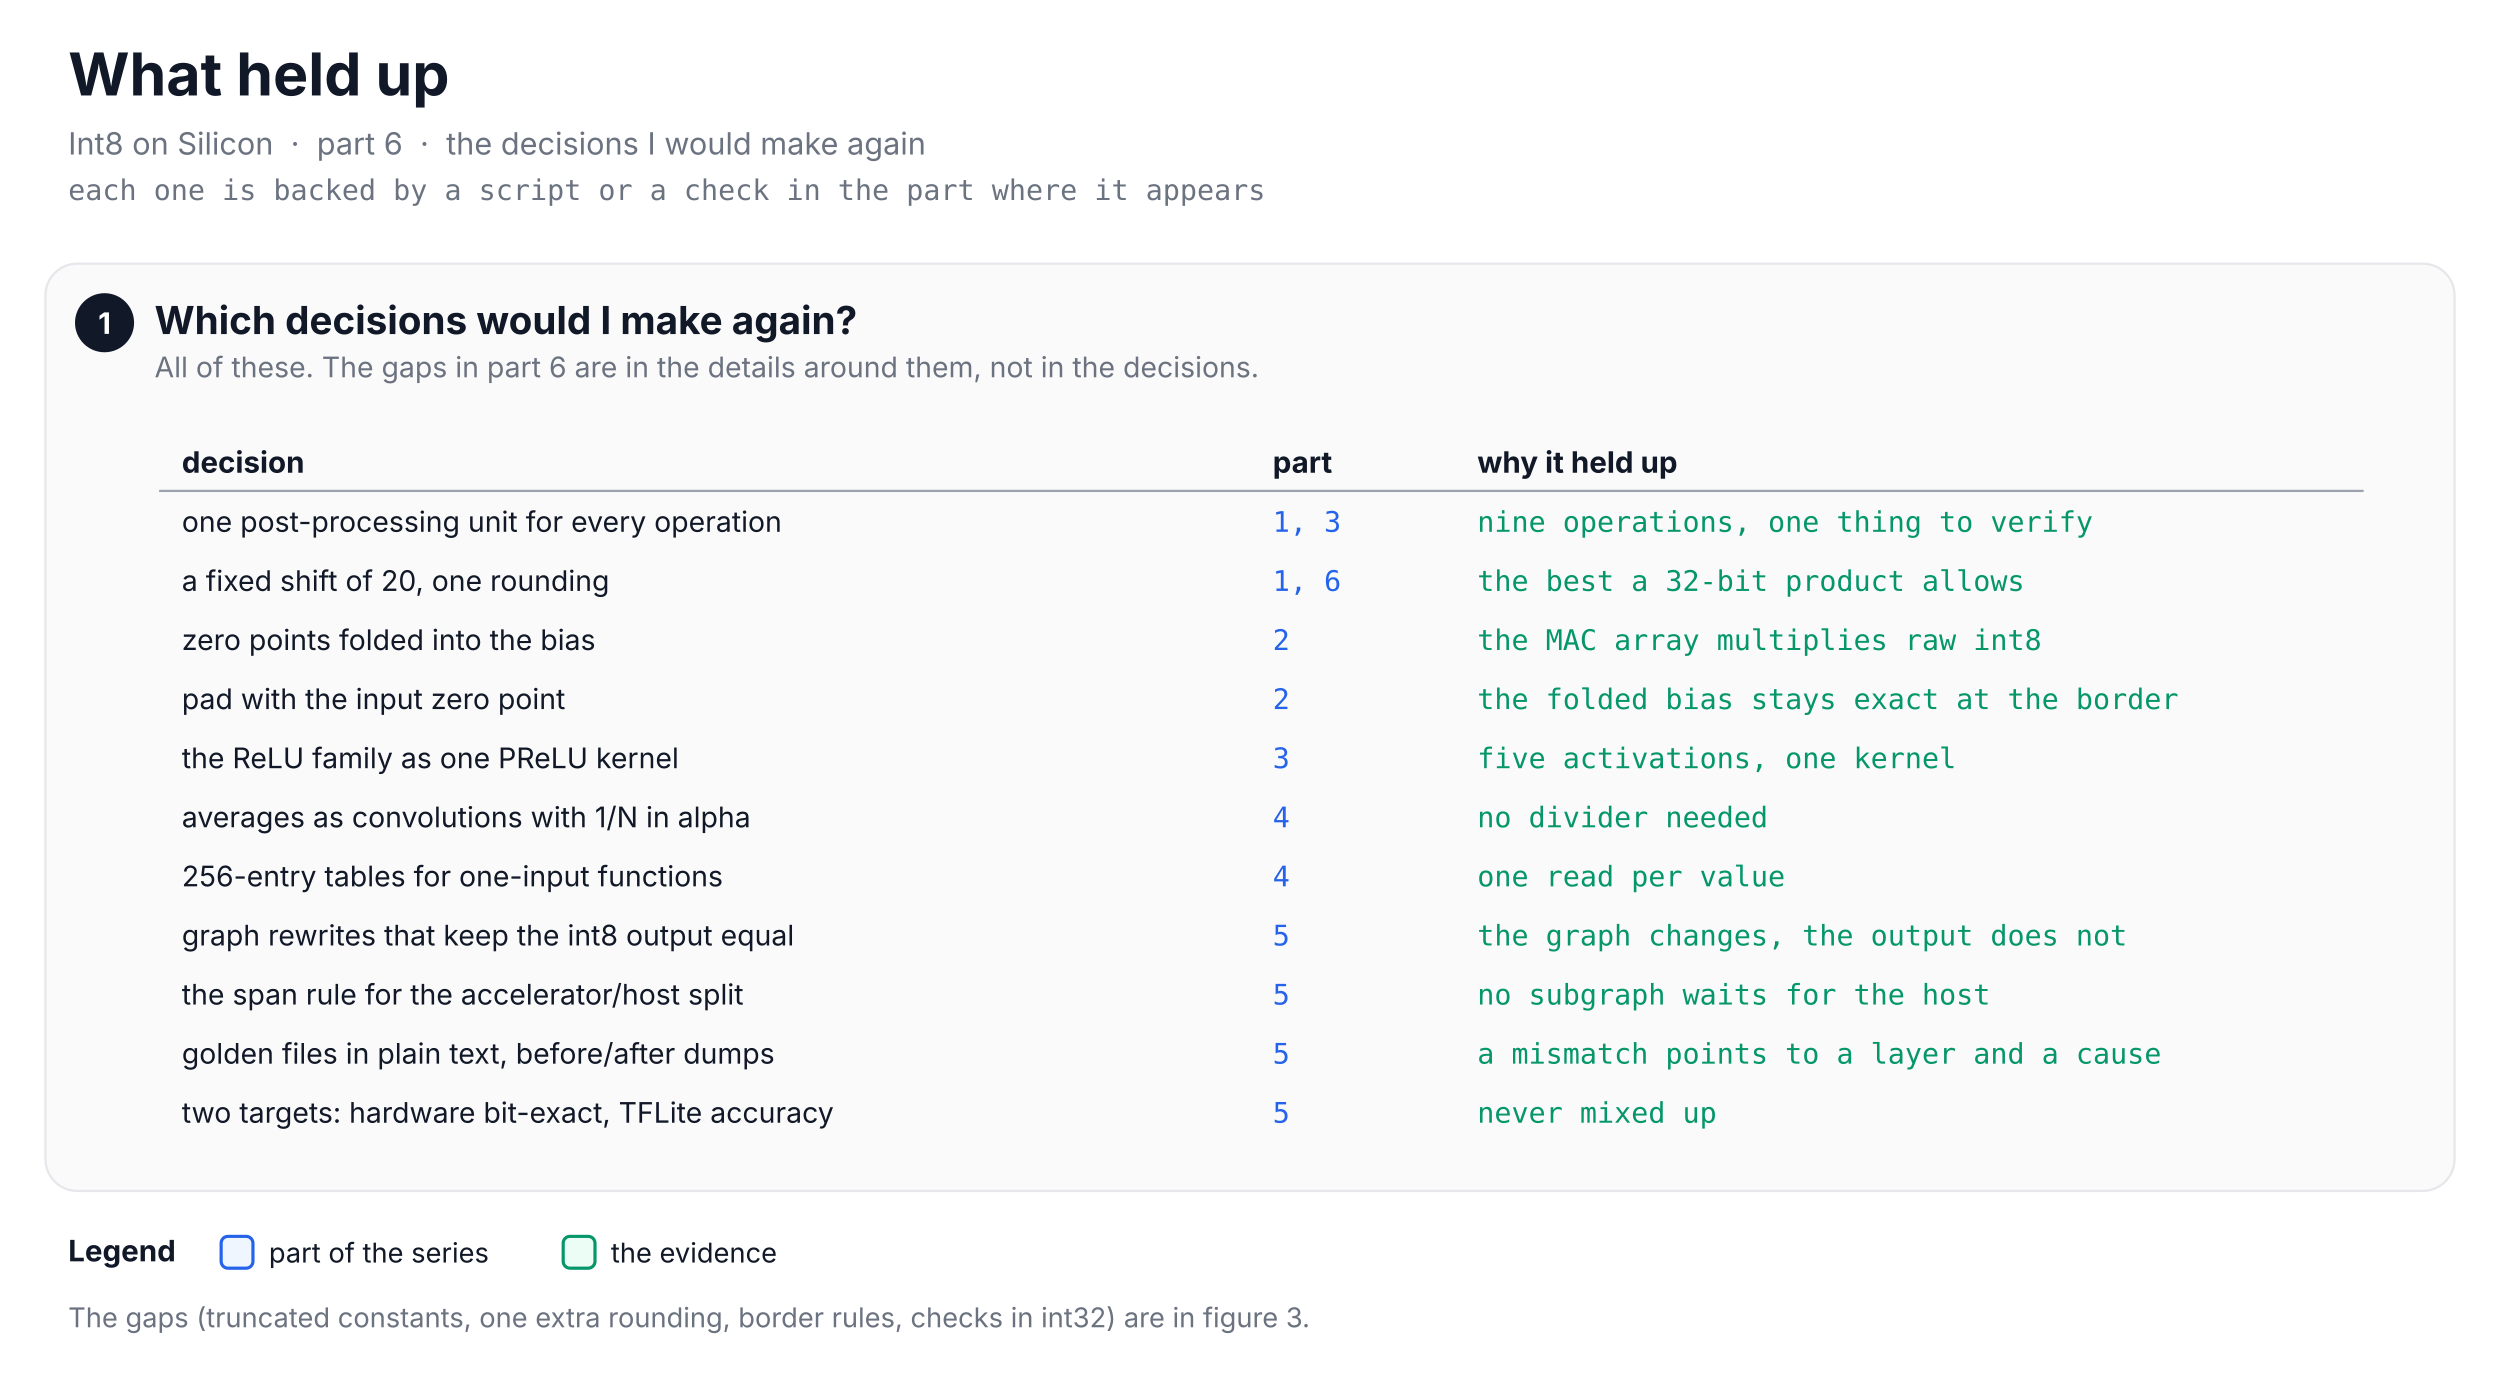
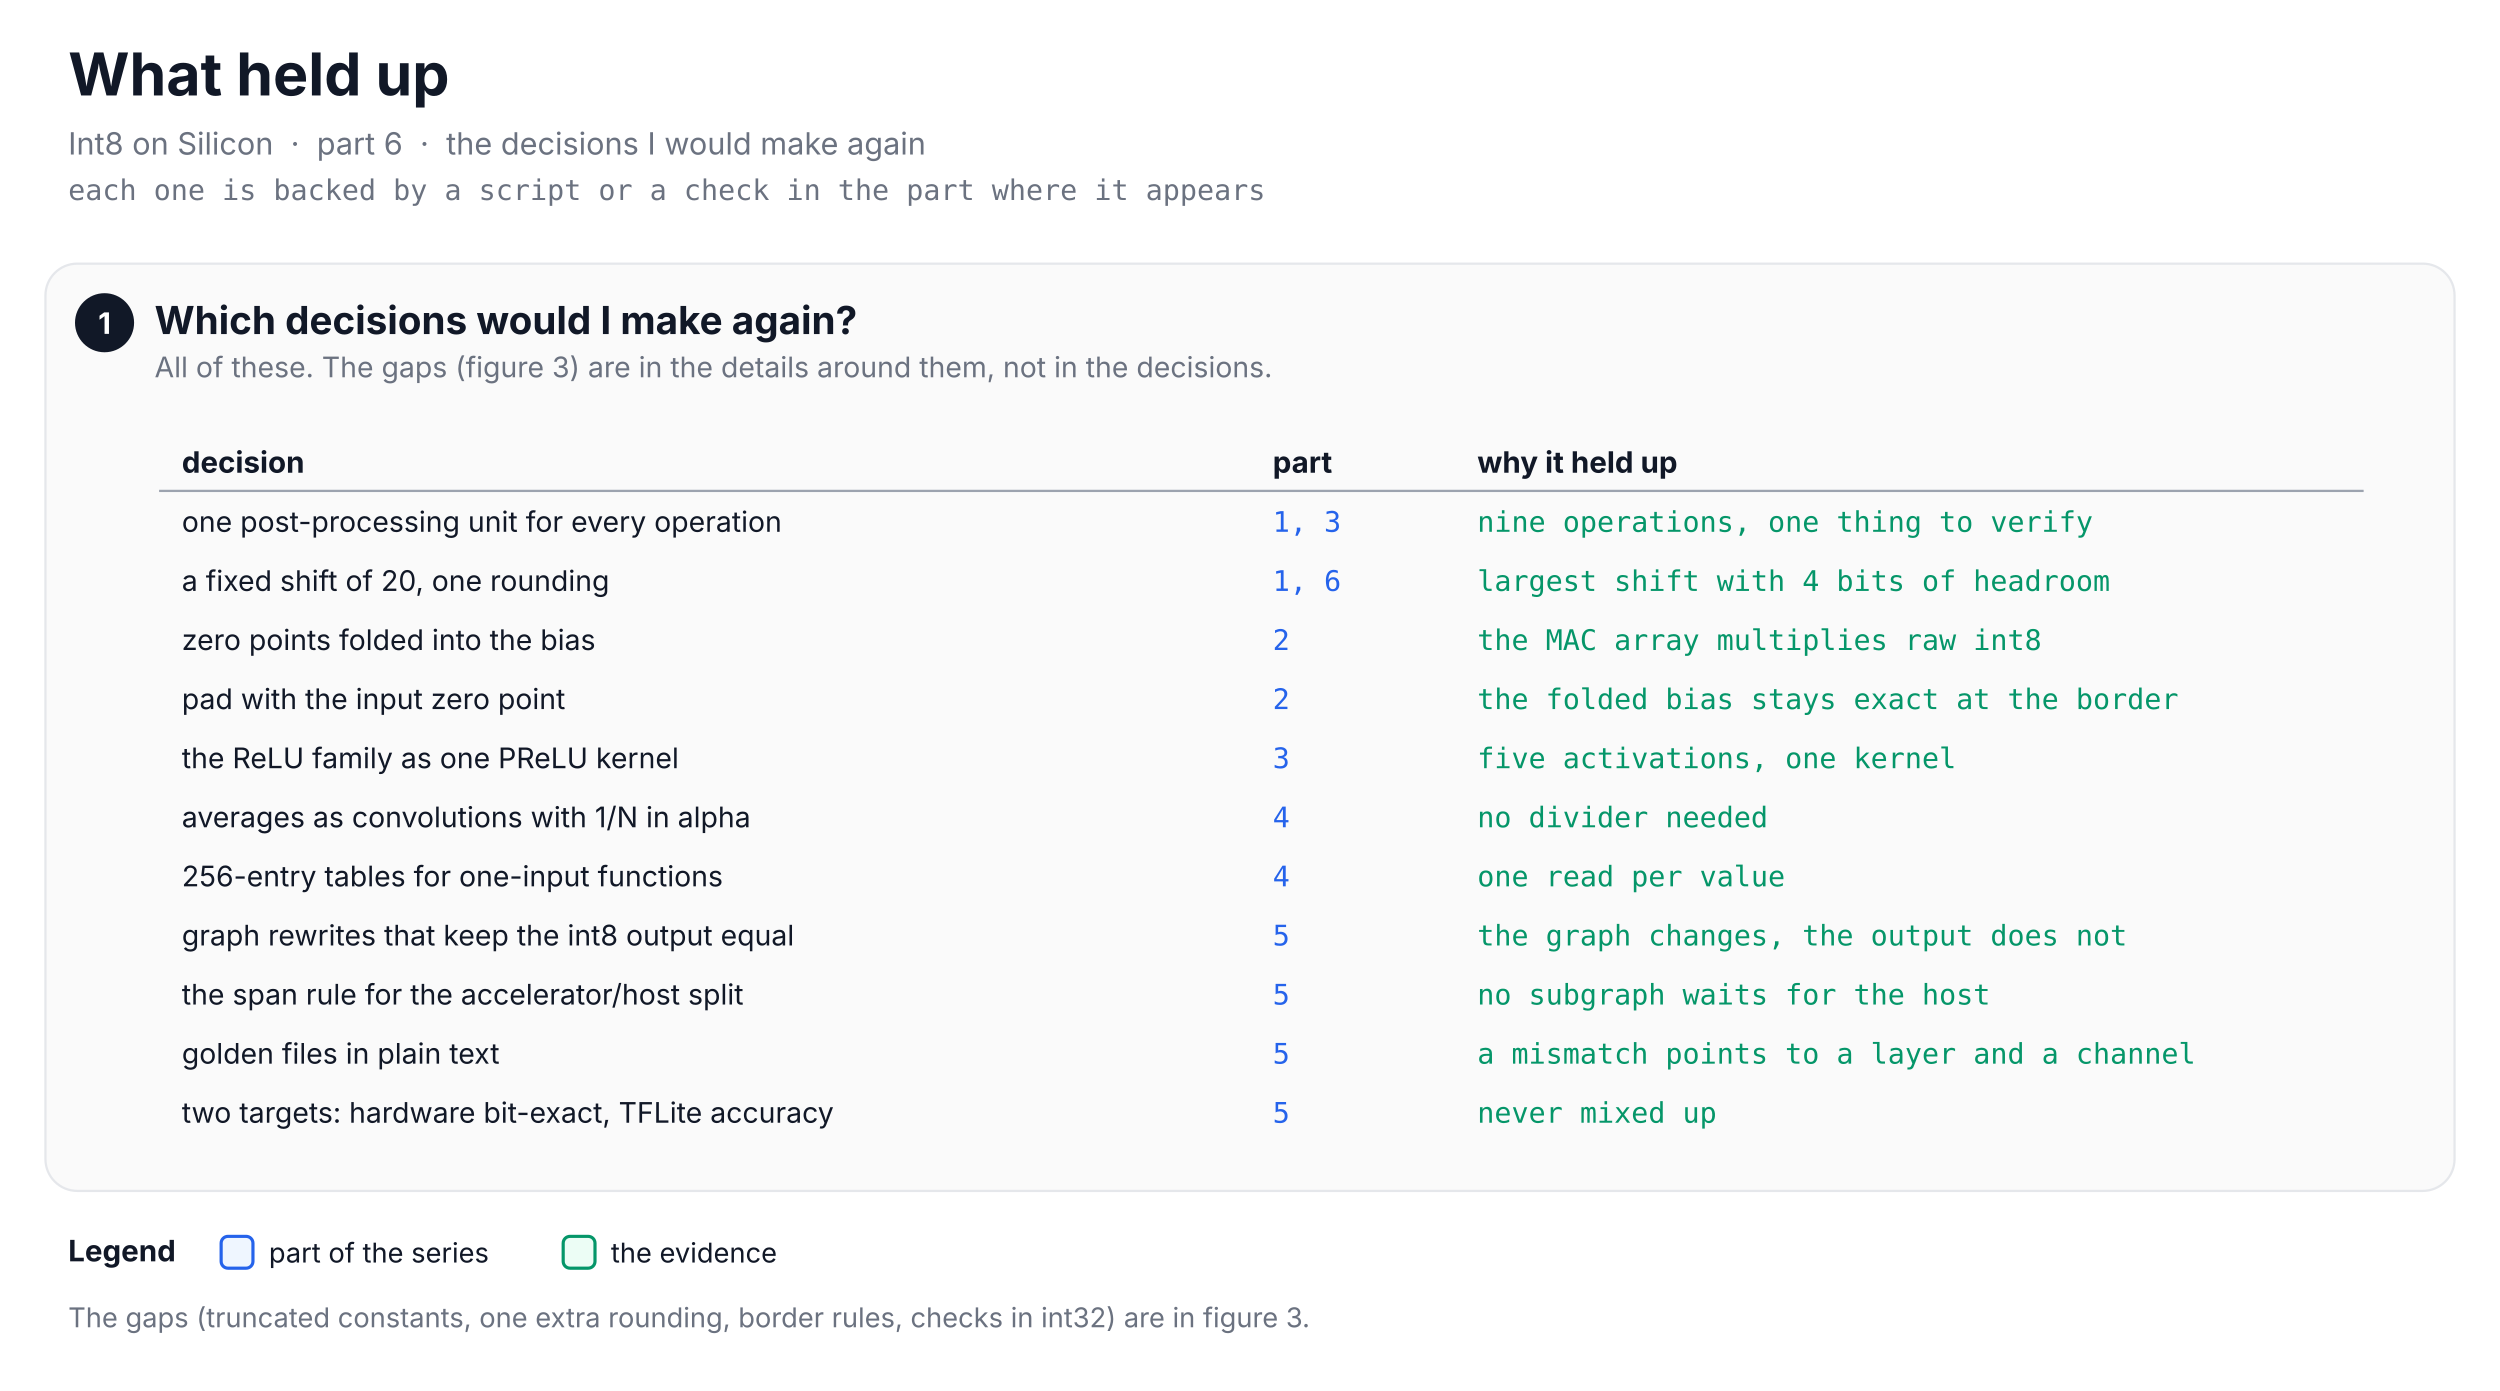
<svg xmlns="http://www.w3.org/2000/svg" width="1100" height="612" viewBox="0 0 1100 612">
  <defs />
  <rect width="1100" height="612" fill="#ffffff" />
  <text x="30.0" y="42.0" font-family="Inter,Segoe UI,Helvetica,Arial,sans-serif" font-size="26" fill="#111827" font-weight="bold" text-anchor="start" xml:space="preserve" style="white-space:pre">What held up</text>
  <text x="30.0" y="68.0" font-family="Inter,Segoe UI,Helvetica,Arial,sans-serif" font-size="13.5" fill="#6b7280" font-weight="normal" text-anchor="start" xml:space="preserve" style="white-space:pre">Int8 on Silicon  ·  part 6  ·  the decisions I would make again</text>
  <text x="30.0" y="88.0" font-family="ui-monospace,SFMono-Regular,Menlo,Consolas,monospace" font-size="12.5" fill="#6b7280" font-weight="normal" text-anchor="start" xml:space="preserve" style="white-space:pre">each one is backed by a script or a check in the part where it appears</text>
  <rect x="20.0" y="116.0" width="1060.0" height="408.0" rx="14" fill="#fafafa" fill-opacity="1.0" stroke="#e5e7eb" stroke-width="1" />
  <circle cx="46.0" cy="142.0" r="13" fill="#111827" />
  <text x="46.0" y="146.9" font-family="Inter,Segoe UI,Helvetica,Arial,sans-serif" font-size="13" fill="#fff" font-weight="bold" text-anchor="middle" xml:space="preserve" style="white-space:pre">1</text>
  <text x="68.0" y="147.0" font-family="Inter,Segoe UI,Helvetica,Arial,sans-serif" font-size="17" fill="#111827" font-weight="bold" text-anchor="start" xml:space="preserve" style="white-space:pre">Which decisions would I make again?</text>
-   <text x="68.0" y="166.0" font-family="Inter,Segoe UI,Helvetica,Arial,sans-serif" font-size="12.5" fill="#6b7280" font-weight="normal" text-anchor="start" xml:space="preserve" style="white-space:pre">All of these. The gaps in part 6 are in the details around them, not in the decisions.</text>
+   <text x="68.0" y="166.0" font-family="Inter,Segoe UI,Helvetica,Arial,sans-serif" font-size="12.5" fill="#6b7280" font-weight="normal" text-anchor="start" xml:space="preserve" style="white-space:pre">All of these. The gaps (figure 3) are in the details around them, not in the decisions.</text>
  <text x="80.0" y="208.0" font-family="Inter,Segoe UI,Helvetica,Arial,sans-serif" font-size="13" fill="#111827" font-weight="bold" text-anchor="start" xml:space="preserve" style="white-space:pre">decision</text>
  <text x="560.0" y="208.0" font-family="Inter,Segoe UI,Helvetica,Arial,sans-serif" font-size="13" fill="#111827" font-weight="bold" text-anchor="start" xml:space="preserve" style="white-space:pre">part</text>
  <text x="650.0" y="208.0" font-family="Inter,Segoe UI,Helvetica,Arial,sans-serif" font-size="13" fill="#111827" font-weight="bold" text-anchor="start" xml:space="preserve" style="white-space:pre">why it held up</text>
  <line x1="70.0" y1="216.0" x2="1040.0" y2="216.0" stroke="#9ca3af" stroke-width="1" />
  <text x="80.0" y="234.0" font-family="Inter,Segoe UI,Helvetica,Arial,sans-serif" font-size="12.5" fill="#111827" font-weight="normal" text-anchor="start" xml:space="preserve" style="white-space:pre">one post-processing unit for every operation</text>
  <text x="560.0" y="234.0" font-family="ui-monospace,SFMono-Regular,Menlo,Consolas,monospace" font-size="12.5" fill="#2563eb" font-weight="normal" text-anchor="start" xml:space="preserve" style="white-space:pre">1, 3</text>
  <text x="650.0" y="234.0" font-family="ui-monospace,SFMono-Regular,Menlo,Consolas,monospace" font-size="12.5" fill="#059669" font-weight="normal" text-anchor="start" xml:space="preserve" style="white-space:pre">nine operations, one thing to verify</text>
  <text x="80.0" y="260.0" font-family="Inter,Segoe UI,Helvetica,Arial,sans-serif" font-size="12.5" fill="#111827" font-weight="normal" text-anchor="start" xml:space="preserve" style="white-space:pre">a fixed shift of 20, one rounding</text>
  <text x="560.0" y="260.0" font-family="ui-monospace,SFMono-Regular,Menlo,Consolas,monospace" font-size="12.5" fill="#2563eb" font-weight="normal" text-anchor="start" xml:space="preserve" style="white-space:pre">1, 6</text>
-   <text x="650.0" y="260.0" font-family="ui-monospace,SFMono-Regular,Menlo,Consolas,monospace" font-size="12.5" fill="#059669" font-weight="normal" text-anchor="start" xml:space="preserve" style="white-space:pre">the best a 32-bit product allows</text>
+   <text x="650.0" y="260.0" font-family="ui-monospace,SFMono-Regular,Menlo,Consolas,monospace" font-size="12.5" fill="#059669" font-weight="normal" text-anchor="start" xml:space="preserve" style="white-space:pre">largest shift with 4 bits of headroom</text>
  <text x="80.0" y="286.0" font-family="Inter,Segoe UI,Helvetica,Arial,sans-serif" font-size="12.5" fill="#111827" font-weight="normal" text-anchor="start" xml:space="preserve" style="white-space:pre">zero points folded into the bias</text>
  <text x="560.0" y="286.0" font-family="ui-monospace,SFMono-Regular,Menlo,Consolas,monospace" font-size="12.5" fill="#2563eb" font-weight="normal" text-anchor="start" xml:space="preserve" style="white-space:pre">2</text>
  <text x="650.0" y="286.0" font-family="ui-monospace,SFMono-Regular,Menlo,Consolas,monospace" font-size="12.5" fill="#059669" font-weight="normal" text-anchor="start" xml:space="preserve" style="white-space:pre">the MAC array multiplies raw int8</text>
  <text x="80.0" y="312.0" font-family="Inter,Segoe UI,Helvetica,Arial,sans-serif" font-size="12.5" fill="#111827" font-weight="normal" text-anchor="start" xml:space="preserve" style="white-space:pre">pad with the input zero point</text>
  <text x="560.0" y="312.0" font-family="ui-monospace,SFMono-Regular,Menlo,Consolas,monospace" font-size="12.5" fill="#2563eb" font-weight="normal" text-anchor="start" xml:space="preserve" style="white-space:pre">2</text>
  <text x="650.0" y="312.0" font-family="ui-monospace,SFMono-Regular,Menlo,Consolas,monospace" font-size="12.5" fill="#059669" font-weight="normal" text-anchor="start" xml:space="preserve" style="white-space:pre">the folded bias stays exact at the border</text>
  <text x="80.0" y="338.0" font-family="Inter,Segoe UI,Helvetica,Arial,sans-serif" font-size="12.5" fill="#111827" font-weight="normal" text-anchor="start" xml:space="preserve" style="white-space:pre">the ReLU family as one PReLU kernel</text>
  <text x="560.0" y="338.0" font-family="ui-monospace,SFMono-Regular,Menlo,Consolas,monospace" font-size="12.5" fill="#2563eb" font-weight="normal" text-anchor="start" xml:space="preserve" style="white-space:pre">3</text>
  <text x="650.0" y="338.0" font-family="ui-monospace,SFMono-Regular,Menlo,Consolas,monospace" font-size="12.5" fill="#059669" font-weight="normal" text-anchor="start" xml:space="preserve" style="white-space:pre">five activations, one kernel</text>
  <text x="80.0" y="364.0" font-family="Inter,Segoe UI,Helvetica,Arial,sans-serif" font-size="12.5" fill="#111827" font-weight="normal" text-anchor="start" xml:space="preserve" style="white-space:pre">averages as convolutions with 1/N in alpha</text>
  <text x="560.0" y="364.0" font-family="ui-monospace,SFMono-Regular,Menlo,Consolas,monospace" font-size="12.5" fill="#2563eb" font-weight="normal" text-anchor="start" xml:space="preserve" style="white-space:pre">4</text>
  <text x="650.0" y="364.0" font-family="ui-monospace,SFMono-Regular,Menlo,Consolas,monospace" font-size="12.5" fill="#059669" font-weight="normal" text-anchor="start" xml:space="preserve" style="white-space:pre">no divider needed</text>
  <text x="80.0" y="390.0" font-family="Inter,Segoe UI,Helvetica,Arial,sans-serif" font-size="12.5" fill="#111827" font-weight="normal" text-anchor="start" xml:space="preserve" style="white-space:pre">256-entry tables for one-input functions</text>
  <text x="560.0" y="390.0" font-family="ui-monospace,SFMono-Regular,Menlo,Consolas,monospace" font-size="12.5" fill="#2563eb" font-weight="normal" text-anchor="start" xml:space="preserve" style="white-space:pre">4</text>
  <text x="650.0" y="390.0" font-family="ui-monospace,SFMono-Regular,Menlo,Consolas,monospace" font-size="12.5" fill="#059669" font-weight="normal" text-anchor="start" xml:space="preserve" style="white-space:pre">one read per value</text>
  <text x="80.0" y="416.0" font-family="Inter,Segoe UI,Helvetica,Arial,sans-serif" font-size="12.5" fill="#111827" font-weight="normal" text-anchor="start" xml:space="preserve" style="white-space:pre">graph rewrites that keep the int8 output equal</text>
  <text x="560.0" y="416.0" font-family="ui-monospace,SFMono-Regular,Menlo,Consolas,monospace" font-size="12.5" fill="#2563eb" font-weight="normal" text-anchor="start" xml:space="preserve" style="white-space:pre">5</text>
  <text x="650.0" y="416.0" font-family="ui-monospace,SFMono-Regular,Menlo,Consolas,monospace" font-size="12.5" fill="#059669" font-weight="normal" text-anchor="start" xml:space="preserve" style="white-space:pre">the graph changes, the output does not</text>
  <text x="80.0" y="442.0" font-family="Inter,Segoe UI,Helvetica,Arial,sans-serif" font-size="12.5" fill="#111827" font-weight="normal" text-anchor="start" xml:space="preserve" style="white-space:pre">the span rule for the accelerator/host split</text>
  <text x="560.0" y="442.0" font-family="ui-monospace,SFMono-Regular,Menlo,Consolas,monospace" font-size="12.5" fill="#2563eb" font-weight="normal" text-anchor="start" xml:space="preserve" style="white-space:pre">5</text>
  <text x="650.0" y="442.0" font-family="ui-monospace,SFMono-Regular,Menlo,Consolas,monospace" font-size="12.5" fill="#059669" font-weight="normal" text-anchor="start" xml:space="preserve" style="white-space:pre">no subgraph waits for the host</text>
-   <text x="80.0" y="468.0" font-family="Inter,Segoe UI,Helvetica,Arial,sans-serif" font-size="12.5" fill="#111827" font-weight="normal" text-anchor="start" xml:space="preserve" style="white-space:pre">golden files in plain text, before/after dumps</text>
+   <text x="80.0" y="468.0" font-family="Inter,Segoe UI,Helvetica,Arial,sans-serif" font-size="12.5" fill="#111827" font-weight="normal" text-anchor="start" xml:space="preserve" style="white-space:pre">golden files in plain text</text>
  <text x="560.0" y="468.0" font-family="ui-monospace,SFMono-Regular,Menlo,Consolas,monospace" font-size="12.5" fill="#2563eb" font-weight="normal" text-anchor="start" xml:space="preserve" style="white-space:pre">5</text>
-   <text x="650.0" y="468.0" font-family="ui-monospace,SFMono-Regular,Menlo,Consolas,monospace" font-size="12.5" fill="#059669" font-weight="normal" text-anchor="start" xml:space="preserve" style="white-space:pre">a mismatch points to a layer and a cause</text>
+   <text x="650.0" y="468.0" font-family="ui-monospace,SFMono-Regular,Menlo,Consolas,monospace" font-size="12.5" fill="#059669" font-weight="normal" text-anchor="start" xml:space="preserve" style="white-space:pre">a mismatch points to a layer and a channel</text>
  <text x="80.0" y="494.0" font-family="Inter,Segoe UI,Helvetica,Arial,sans-serif" font-size="12.5" fill="#111827" font-weight="normal" text-anchor="start" xml:space="preserve" style="white-space:pre">two targets: hardware bit-exact, TFLite accuracy</text>
  <text x="560.0" y="494.0" font-family="ui-monospace,SFMono-Regular,Menlo,Consolas,monospace" font-size="12.5" fill="#2563eb" font-weight="normal" text-anchor="start" xml:space="preserve" style="white-space:pre">5</text>
  <text x="650.0" y="494.0" font-family="ui-monospace,SFMono-Regular,Menlo,Consolas,monospace" font-size="12.5" fill="#059669" font-weight="normal" text-anchor="start" xml:space="preserve" style="white-space:pre">never mixed up</text>
  <text x="30.0" y="555.0" font-family="Inter,Segoe UI,Helvetica,Arial,sans-serif" font-size="13" fill="#111827" font-weight="bold" text-anchor="start" xml:space="preserve" style="white-space:pre">Legend</text>
  <rect x="97.3" y="544.0" width="14.0" height="14.0" rx="3" fill="#eff6ff" fill-opacity="1.0" stroke="#2563eb" stroke-width="1.4" />
  <text x="118.3" y="555.5" font-family="Inter,Segoe UI,Helvetica,Arial,sans-serif" font-size="12" fill="#111827" font-weight="normal" text-anchor="start" xml:space="preserve" style="white-space:pre">part of the series</text>
  <rect x="247.8" y="544.0" width="14.0" height="14.0" rx="3" fill="#ecfdf5" fill-opacity="1.0" stroke="#059669" stroke-width="1.4" />
  <text x="268.8" y="555.5" font-family="Inter,Segoe UI,Helvetica,Arial,sans-serif" font-size="12" fill="#111827" font-weight="normal" text-anchor="start" xml:space="preserve" style="white-space:pre">the evidence</text>
  <text x="30.0" y="584.0" font-family="Inter,Segoe UI,Helvetica,Arial,sans-serif" font-size="12" fill="#6b7280" font-weight="normal" text-anchor="start" xml:space="preserve" style="white-space:pre">The gaps (truncated constants, one extra rounding, border rules, checks in int32) are in figure 3.</text>
</svg>
